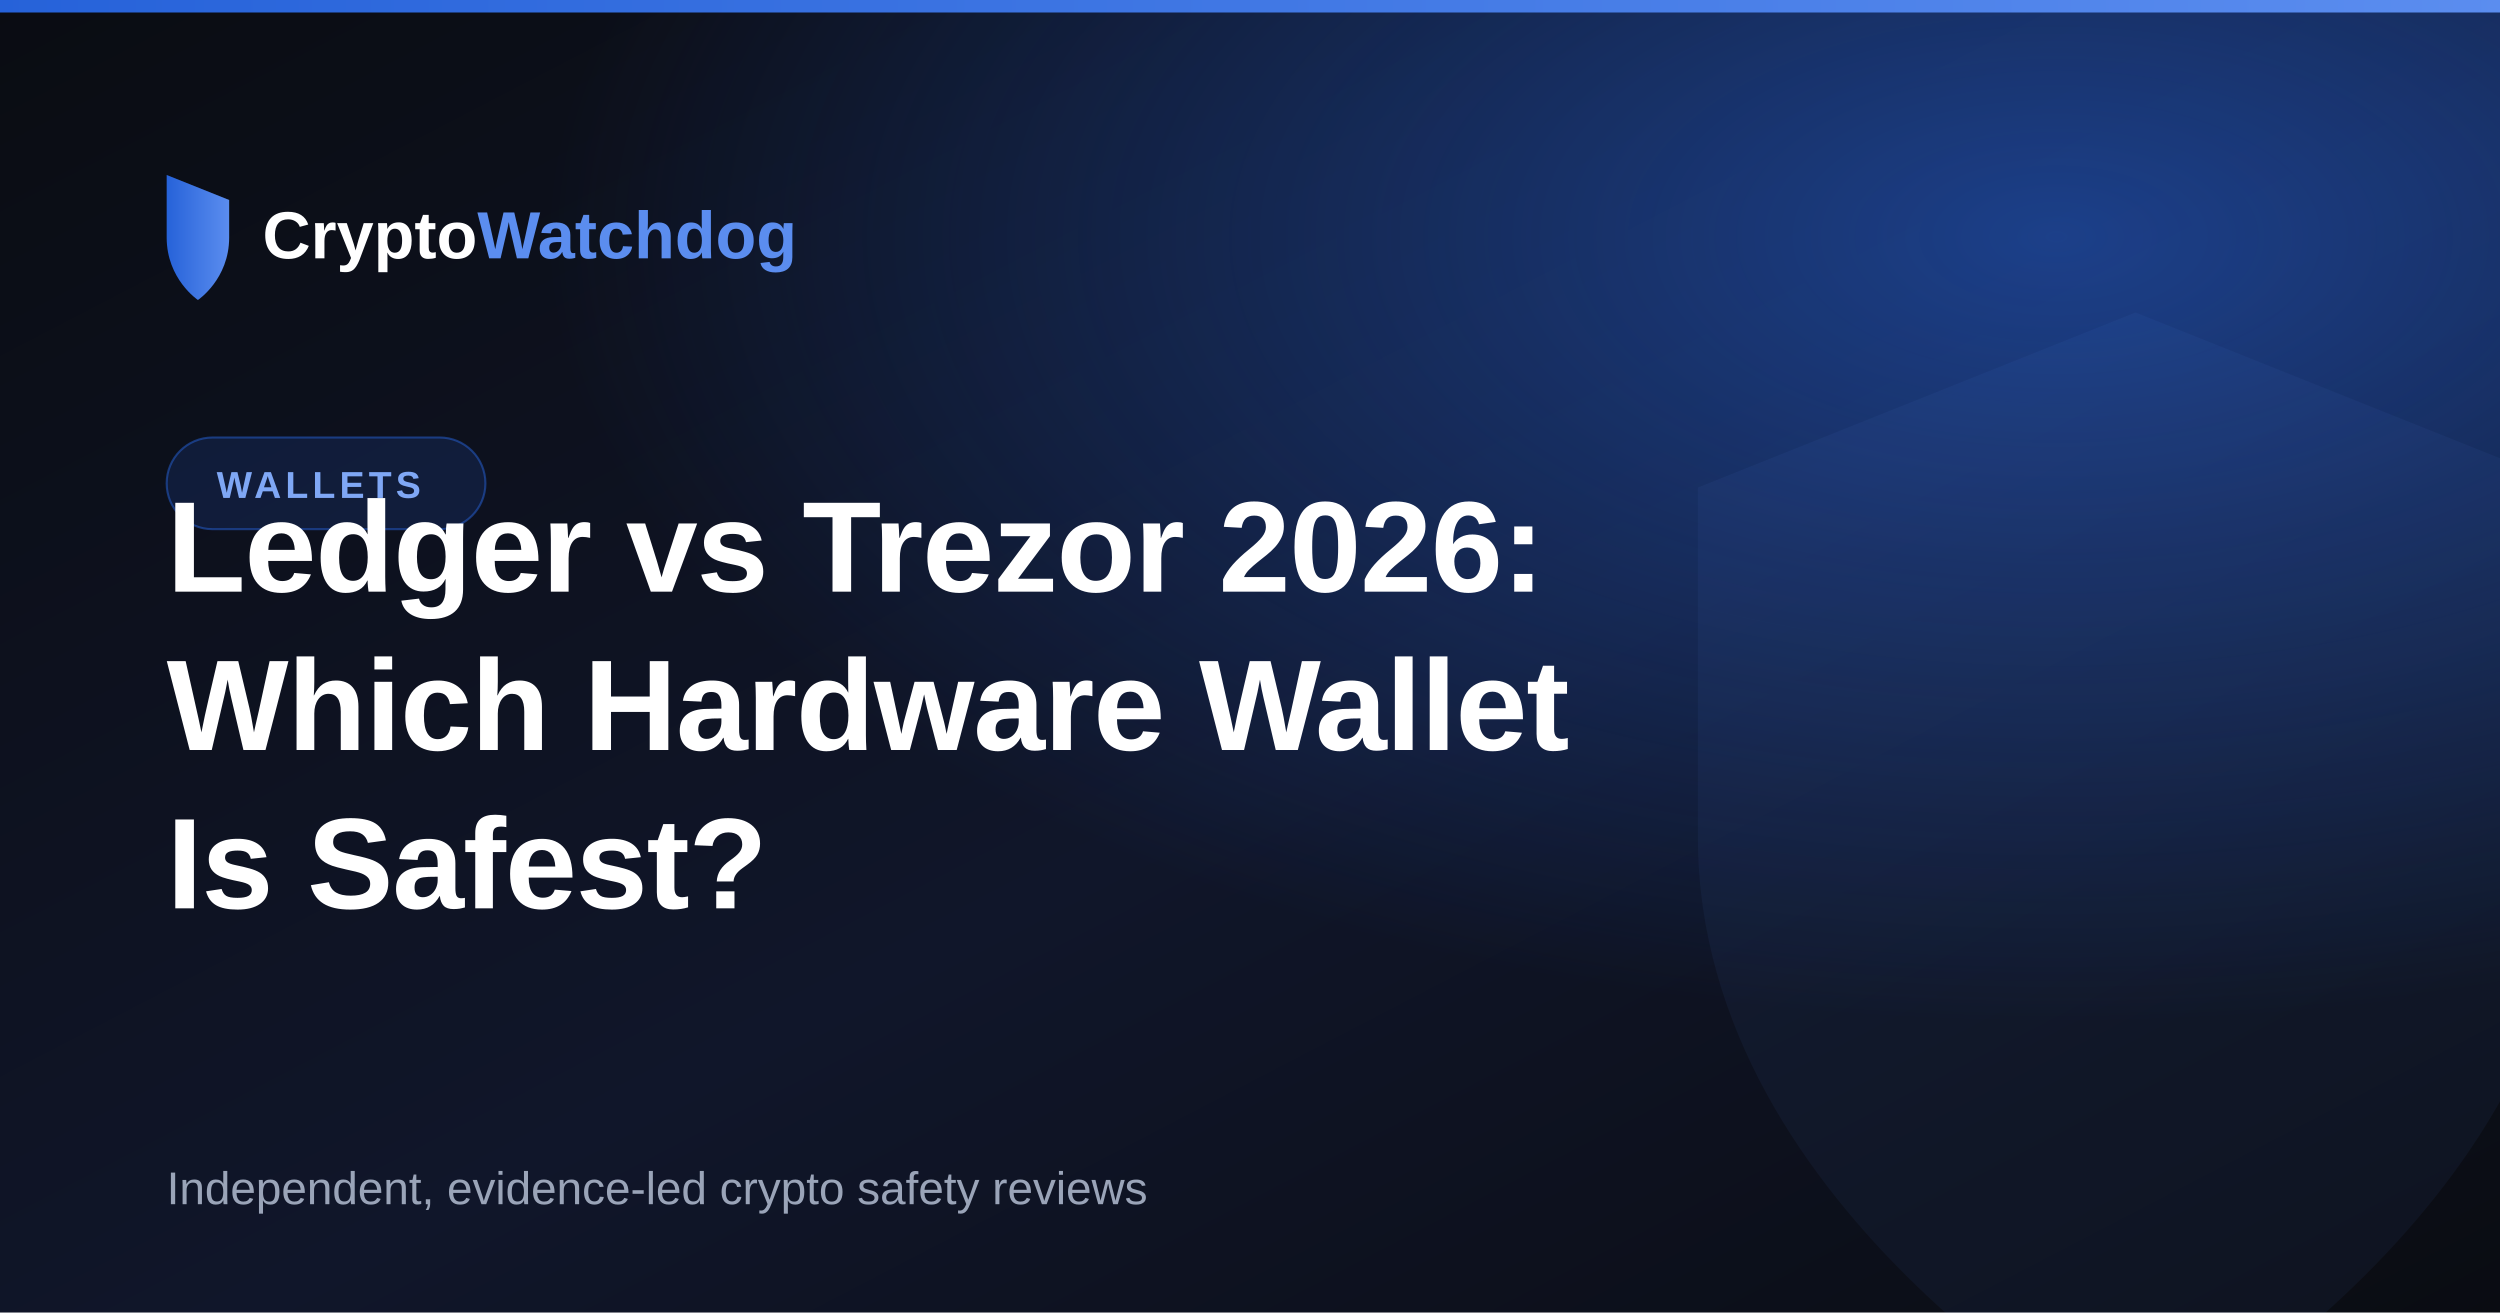
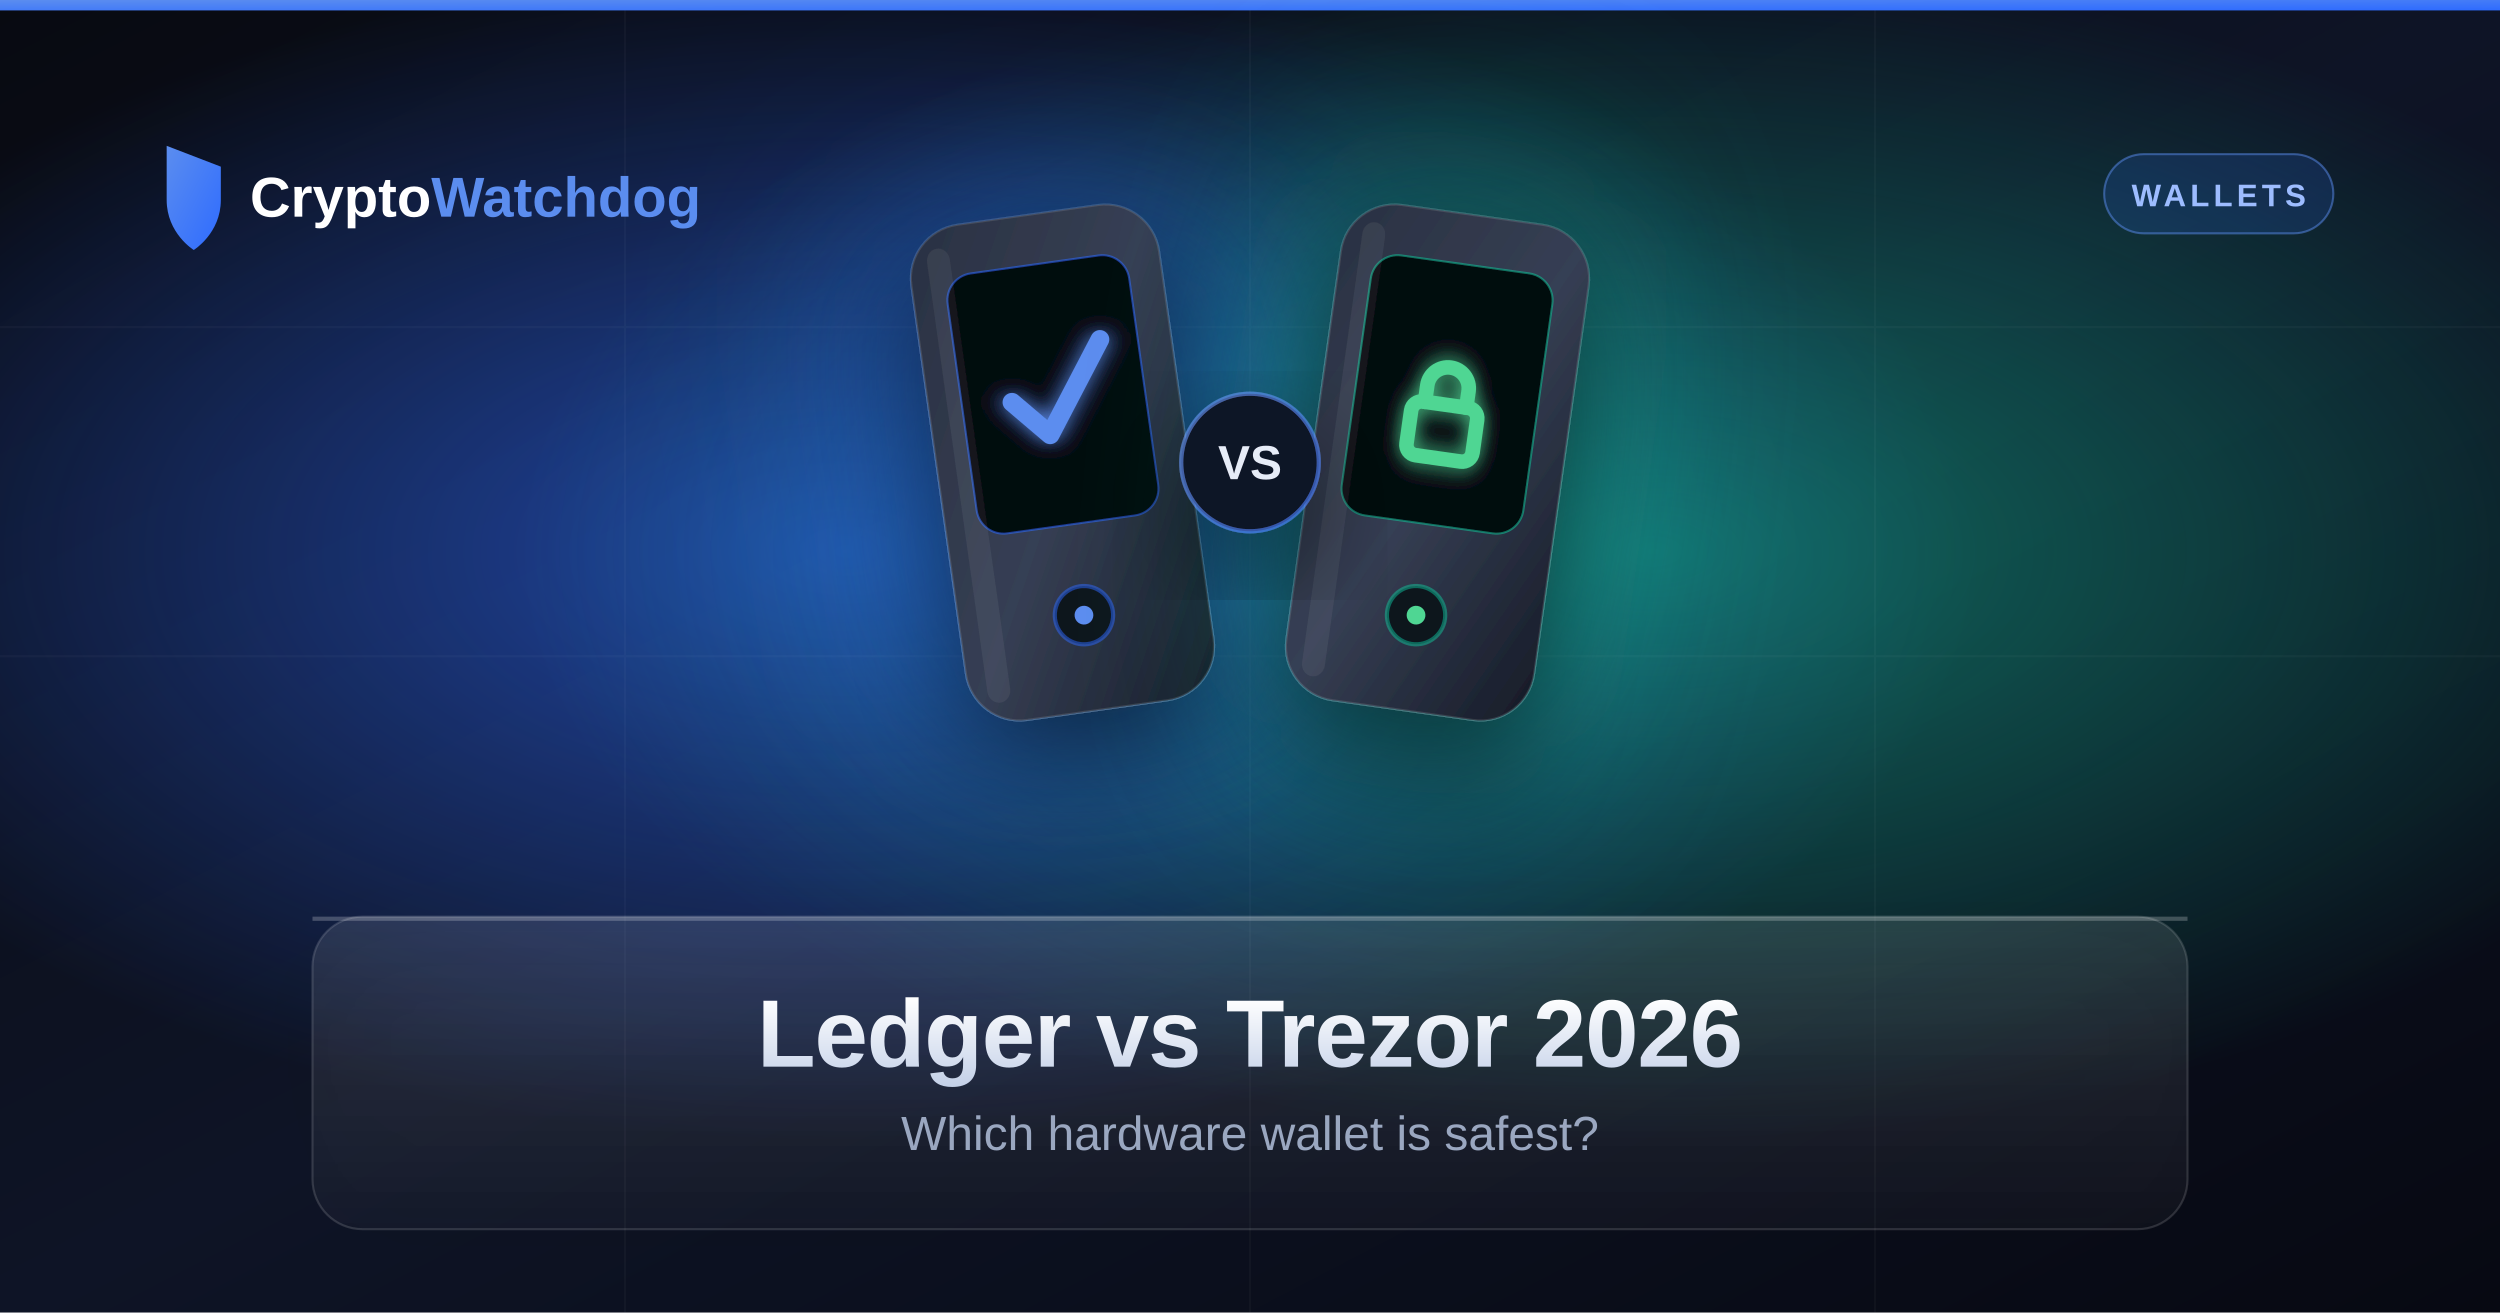
- <svg xmlns="http://www.w3.org/2000/svg" width="1200" height="630" viewBox="0 0 1200 630" role="img" aria-label="Ledger vs Trezor 2026: Which Hardware Wallet Is Safest?">
+ <svg xmlns="http://www.w3.org/2000/svg" width="1200" height="630" viewBox="0 0 1200 630" role="img" aria-label="Ledger vs Trezor 2026 hardware wallet comparison">
  <defs>
    <linearGradient id="bg" x1="0" y1="0" x2="1" y2="1">
-       <stop offset="0" stop-color="#0A0C12" />
-       <stop offset="0.55" stop-color="#10162A" />
-       <stop offset="1" stop-color="#0A0C12" />
+       <stop offset="0" stop-color="#080A11" />
+       <stop offset="0.5" stop-color="#0E1426" />
+       <stop offset="1" stop-color="#070912" />
    </linearGradient>
-     <radialGradient id="glow" cx="0.82" cy="0.18" r="0.6">
-       <stop offset="0" stop-color="#2662D9" stop-opacity="0.55" />
-       <stop offset="1" stop-color="#2662D9" stop-opacity="0" />
+     <radialGradient id="gBlue" cx="0.34" cy="0.42" r="0.45">
+       <stop offset="0" stop-color="#2E6BFF" stop-opacity="0.6" />
+       <stop offset="1" stop-color="#2E6BFF" stop-opacity="0" />
    </radialGradient>
-     <linearGradient id="accent" x1="0" y1="0" x2="1" y2="0">
-       <stop offset="0" stop-color="#2662D9" />
-       <stop offset="1" stop-color="#5B8DEF" />
+     <radialGradient id="gGreen" cx="0.66" cy="0.42" r="0.45">
+       <stop offset="0" stop-color="#13C29B" stop-opacity="0.5" />
+       <stop offset="1" stop-color="#13C29B" stop-opacity="0" />
+     </radialGradient>
+     <linearGradient id="metal" x1="0" y1="0" x2="1" y2="1">
+       <stop offset="0" stop-color="#2A3142" />
+       <stop offset="0.5" stop-color="#363f54" />
+       <stop offset="1" stop-color="#161b27" />
    </linearGradient>
+     <linearGradient id="accentB" x1="0" y1="0" x2="1" y2="1">
+       <stop offset="0" stop-color="#5B8DEF" />
+       <stop offset="1" stop-color="#2E6BFF" />
+     </linearGradient>
+     <linearGradient id="glass" x1="0" y1="0" x2="0" y2="1">
+       <stop offset="0" stop-color="#FFFFFF" stop-opacity="0.10" />
+       <stop offset="1" stop-color="#FFFFFF" stop-opacity="0.02" />
+     </linearGradient>
+     <linearGradient id="title" x1="0" y1="0" x2="0" y2="1">
+       <stop offset="0" stop-color="#FFFFFF" />
+       <stop offset="1" stop-color="#C3D0E8" />
+     </linearGradient>
+     <filter id="blur" x="-80%" y="-80%" width="260%" height="260%">
+       <feGaussianBlur stdDeviation="48" />
+     </filter>
+     <filter id="soft" x="-50%" y="-50%" width="200%" height="200%">
+       <feDropShadow dx="0" dy="22" stdDeviation="28" flood-color="#000" flood-opacity="0.55" />
+     </filter>
+     <filter id="glow" x="-100%" y="-100%" width="300%" height="300%">
+       <feGaussianBlur stdDeviation="5" result="b" />
+       <feMerge>
+         <feMergeNode in="b" />
+         <feMergeNode in="SourceGraphic" />
+       </feMerge>
+     </filter>
  </defs>
  <rect width="1200" height="630" fill="url(#bg)" />
-   <rect width="1200" height="630" fill="url(#glow)" />
-   <rect x="0" y="0" width="1200" height="6" fill="url(#accent)" />
-   <g transform="translate(815,150) scale(7)" opacity="0.06">
-     <path d="M30 0 L60 12 L60 36 C60 62 30 78 30 78 C30 78 0 62 0 36 L0 12 Z" fill="#5B8DEF" />
+   <rect width="1200" height="630" fill="url(#gBlue)" />
+   <rect width="1200" height="630" fill="url(#gGreen)" />
+   <g stroke="#FFFFFF" stroke-opacity="0.03" stroke-width="1">
+     <path d="M0 157 H1200 M0 315 H1200 M300 0 V630 M600 0 V630 M900 0 V630" />
  </g>
-   <g transform="translate(80,84)">
-     <path d="M0 0 L30 12 L30 30 C30 50 15 60 15 60 C15 60 0 50 0 30 Z" fill="url(#accent)" />
-     <text x="46" y="40" font-family="'Space Grotesk',Arial,sans-serif" font-size="32" font-weight="700" fill="#FFFFFF">Crypto<tspan fill="#5B8DEF">Watchdog</tspan>
+   <rect x="0" y="0" width="1200" height="5" fill="url(#accentB)" />
+   <g transform="translate(80,70)">
+     <path d="M0 0 L26 10 L26 26 C26 42 13 50 13 50 C13 50 0 42 0 26 Z" fill="url(#accentB)" />
+     <text x="40" y="34" font-family="'Space Grotesk',Arial,sans-serif" font-size="27" font-weight="700" fill="#FFFFFF">Crypto<tspan fill="#5B8DEF">Watchdog</tspan>
    </text>
  </g>
-   <g transform="translate(80,210)">
-     <rect width="153" height="44" rx="22" fill="#2662D9" fill-opacity="0.16" stroke="#2662D9" stroke-opacity="0.5" />
-     <text x="24" y="29" font-family="Arial,sans-serif" font-size="18" font-weight="700" letter-spacing="2" fill="#7FA7F5">WALLETS</text>
+   <g transform="translate(1010,74)">
+     <rect width="110" height="38" rx="19" fill="#2E6BFF" fill-opacity="0.16" stroke="#5B8DEF" stroke-opacity="0.5" />
+     <text x="55" y="25" text-anchor="middle" font-family="Arial,sans-serif" font-size="15" font-weight="700" letter-spacing="2" fill="#9DBCFF">WALLETS</text>
  </g>
-   <text x="80" y="284" font-family="'Space Grotesk',Arial,sans-serif" font-size="62" font-weight="700" fill="#FFFFFF" letter-spacing="-0.5">Ledger vs Trezor 2026:</text>
-   <text x="80" y="360" font-family="'Space Grotesk',Arial,sans-serif" font-size="62" font-weight="700" fill="#FFFFFF" letter-spacing="-0.5">Which Hardware Wallet</text>
-   <text x="80" y="436" font-family="'Space Grotesk',Arial,sans-serif" font-size="62" font-weight="700" fill="#FFFFFF" letter-spacing="-0.5">Is Safest?</text>
-   <line x1="80" y1="540" x2="180" y2="540" stroke="url(#accent)" stroke-width="4" stroke-linecap="round" />
-   <text x="80" y="578" font-family="Arial,sans-serif" font-size="22" fill="#9AA4B8">Independent, evidence-led crypto safety reviews</text>
+   <g transform="translate(510,222) rotate(-8) translate(-60,-120)">
+     <rect x="-22" y="-12" width="164" height="264" rx="42" fill="#2E6BFF" opacity="0.4" filter="url(#blur)" />
+     <g filter="url(#soft)">
+       <rect x="0" y="0" width="120" height="240" rx="26" fill="url(#metal)" stroke="#FFFFFF" stroke-opacity="0.12" />
+       <rect x="16" y="24" width="88" height="126" rx="13" fill="#05070E" stroke="#2E6BFF" stroke-opacity="0.55" />
+       <g filter="url(#glow)">
+         <path d="M40 88 L56 106 L86 64" stroke="#5B8DEF" stroke-width="9" fill="none" stroke-linecap="round" stroke-linejoin="round" />
+       </g>
+       <circle cx="60" cy="194" r="14" fill="#10151f" stroke="#2E6BFF" stroke-opacity="0.5" stroke-width="2" />
+       <circle cx="60" cy="194" r="4.5" fill="#5B8DEF" />
+       <rect x="9" y="10" width="11" height="220" rx="6" fill="#FFFFFF" opacity="0.06" />
+     </g>
+   </g>
+   <g transform="translate(690,222) rotate(8) translate(-60,-120)">
+     <rect x="-22" y="-12" width="164" height="264" rx="42" fill="#13C29B" opacity="0.38" filter="url(#blur)" />
+     <g filter="url(#soft)">
+       <rect x="0" y="0" width="120" height="240" rx="26" fill="url(#metal)" stroke="#FFFFFF" stroke-opacity="0.12" />
+       <rect x="16" y="24" width="88" height="126" rx="13" fill="#05070E" stroke="#13C29B" stroke-opacity="0.55" />
+       <g filter="url(#glow)" stroke="#4FD693" stroke-width="7" fill="none" stroke-linecap="round" stroke-linejoin="round">
+         <rect x="44" y="92" width="32" height="26" rx="5" fill="none" />
+         <path d="M50 92 v-8 a10 10 0 0 1 20 0 v8" />
+       </g>
+       <circle cx="60" cy="194" r="14" fill="#10151f" stroke="#13C29B" stroke-opacity="0.5" stroke-width="2" />
+       <circle cx="60" cy="194" r="4.5" fill="#4FD693" />
+       <rect x="9" y="10" width="11" height="220" rx="6" fill="#FFFFFF" opacity="0.06" />
+     </g>
+   </g>
+   <g transform="translate(600,222)" filter="url(#soft)">
+     <circle r="33" fill="#0E1426" stroke="#FFFFFF" stroke-opacity="0.15" stroke-width="2" />
+     <circle r="33" fill="none" stroke="url(#accentB)" stroke-opacity="0.55" stroke-width="2" />
+     <text y="8" text-anchor="middle" font-family="'Space Grotesk',Arial,sans-serif" font-size="23" font-weight="700" fill="#E6ECF7">VS</text>
+   </g>
+   <g filter="url(#soft)">
+     <rect x="150" y="440" width="900" height="150" rx="24" fill="url(#glass)" stroke="#FFFFFF" stroke-opacity="0.14" />
+     <rect x="150" y="440" width="900" height="2" fill="#FFFFFF" fill-opacity="0.22" />
+   </g>
+   <text x="600" y="512" text-anchor="middle" font-family="'Space Grotesk',Arial,sans-serif" font-size="46" font-weight="700" fill="url(#title)" letter-spacing="-0.5">Ledger vs Trezor 2026</text>
+   <text x="600" y="552" text-anchor="middle" font-family="Arial,sans-serif" font-size="23" fill="#9AA7C0">Which hardware wallet is safest?</text>
</svg>
